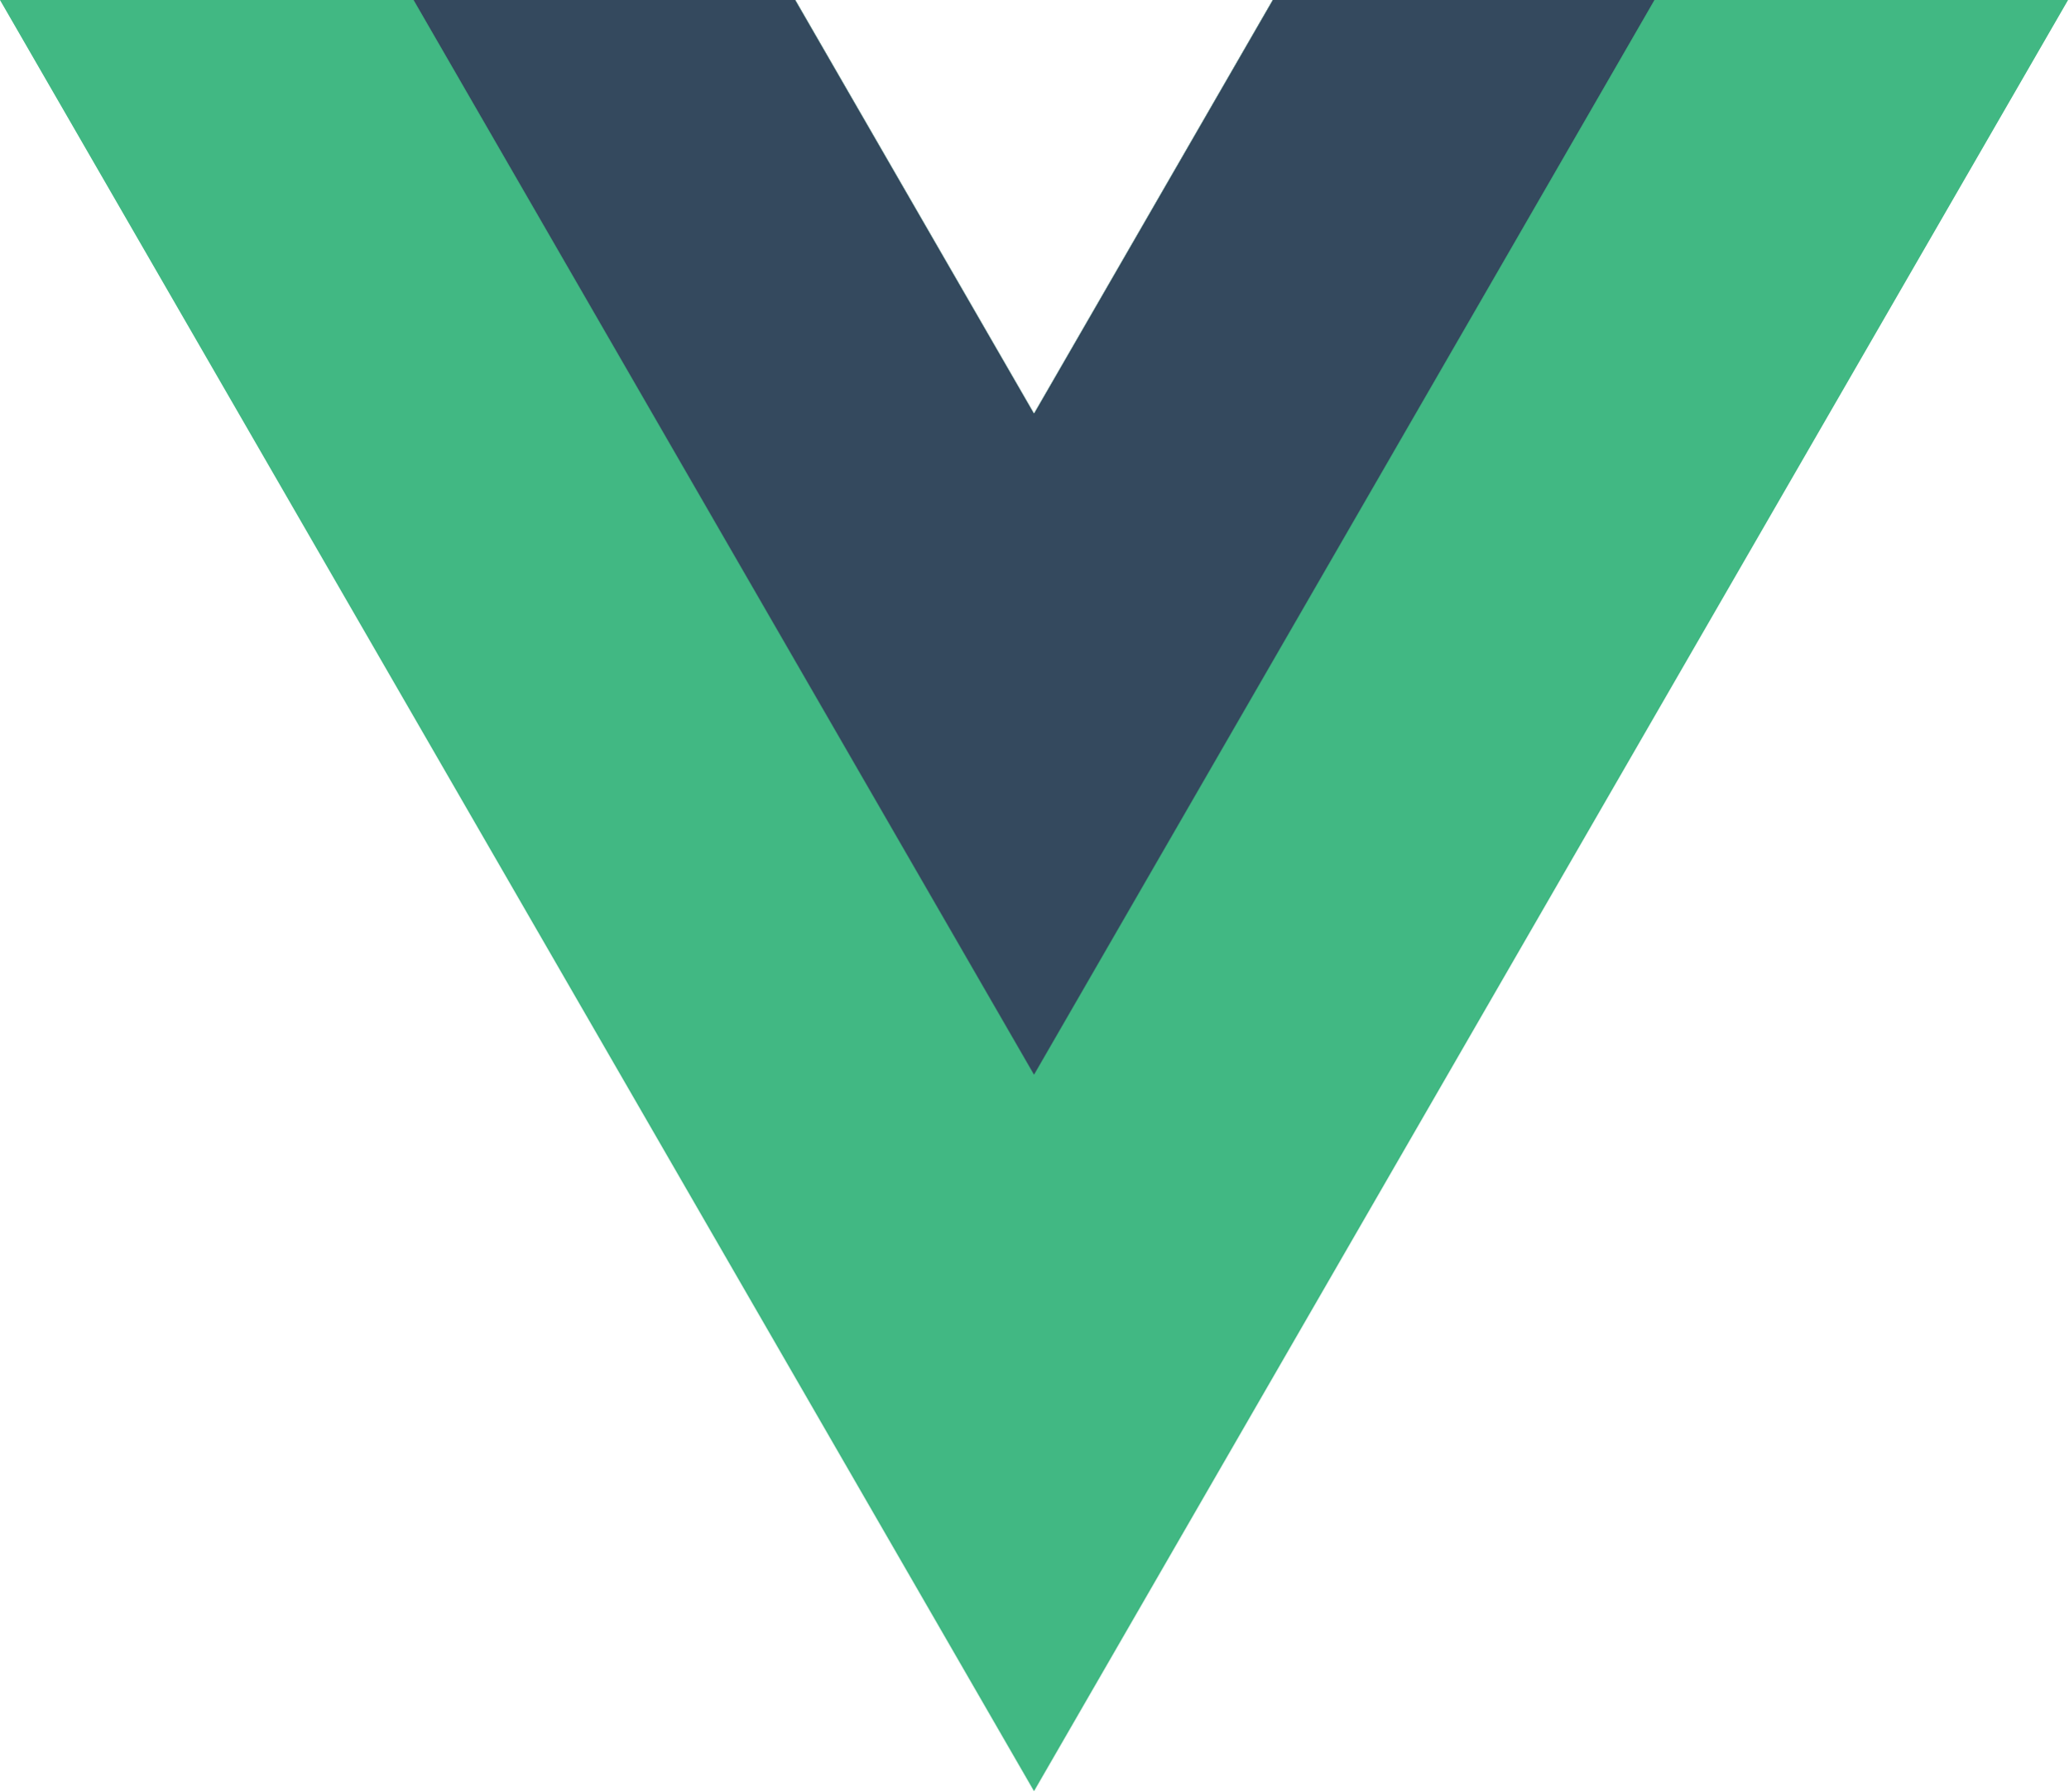
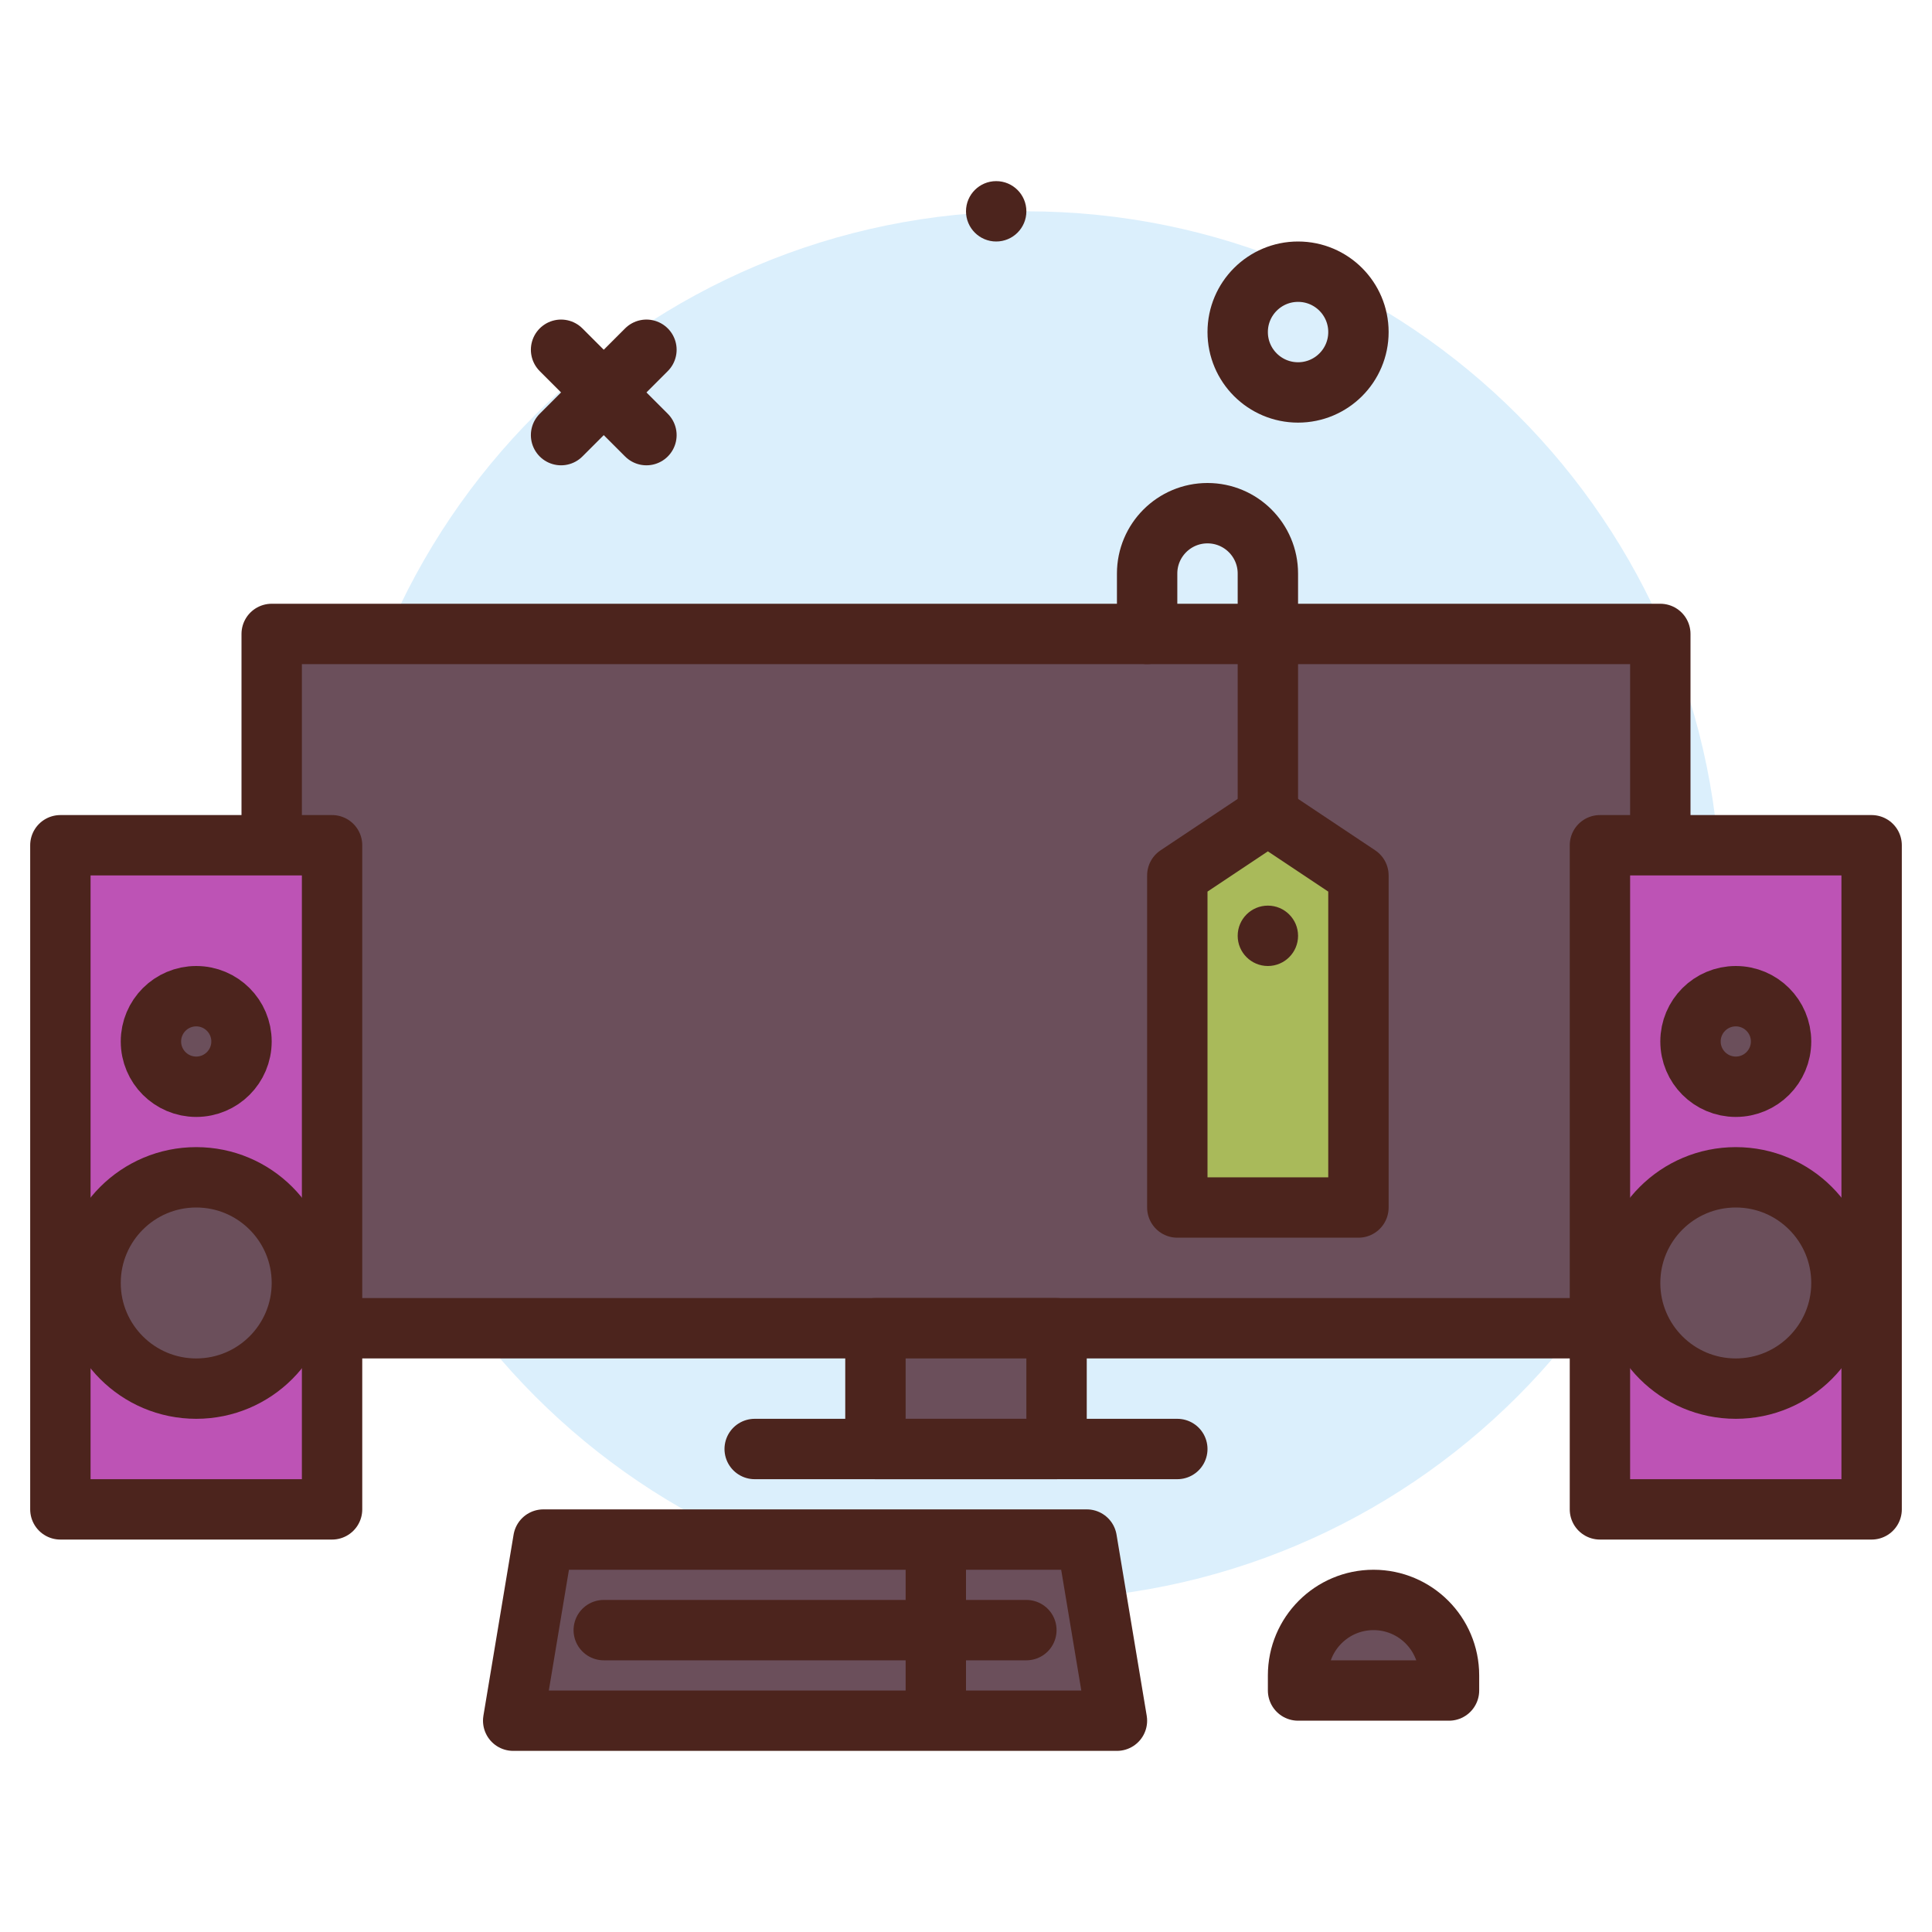
- <svg xmlns="http://www.w3.org/2000/svg" viewBox="0 0 261.76 226.69">
-   <path d="M161.096.001l-30.225 52.351L100.647.001H-.005l130.877 226.688L261.749.001z" fill="#41b883" />
-   <path d="M161.096.001l-30.225 52.351L100.647.001H52.346l78.526 136.01L209.398.001z" fill="#34495e" />
+ <svg xmlns="http://www.w3.org/2000/svg" viewBox="0 0 64 64">
+   <defs>
+     <style>.cls-1{fill:#dbeffc;}.cls-2{fill:#4c241d;}.cls-3,.cls-7{fill:none;}.cls-3,.cls-4,.cls-5,.cls-6,.cls-7{stroke:#4c241d;stroke-linejoin:round;stroke-width:2px;}.cls-3,.cls-4,.cls-5,.cls-6{stroke-linecap:round;}.cls-4{fill:#6b4f5b;}.cls-5{fill:#bd53b5;}.cls-6{fill:#a9ba5a;}</style>
+   </defs>
+   <g id="pc-system">
+     <circle class="cls-1" cx="34" cy="30" r="23" />
+     <path class="cls-2" d="M34,7a1,1,0,1,1-1-1A1,1,0,0,1,34,7Z" />
+     <line class="cls-3" x1="18.586" x2="21.414" y1="11.586" y2="14.414" />
+     <line class="cls-3" x1="21.414" x2="18.586" y1="11.586" y2="14.414" />
+     <rect class="cls-4" height="23" width="46" x="9" y="21" />
+     <rect class="cls-5" height="22" width="9" x="2" y="28" />
+     <rect class="cls-4" height="4" width="6" x="29" y="44" />
+     <line class="cls-3" x1="39" x2="25" y1="48" y2="48" />
+     <circle class="cls-4" cx="6.5" cy="34.5" r="1.5" />
+     <circle class="cls-4" cx="6.5" cy="42.5" r="3.5" />
+     <rect class="cls-5" height="22" width="9" x="53" y="28" />
+     <circle class="cls-4" cx="57.5" cy="34.5" r="1.5" />
+     <circle class="cls-4" cx="57.5" cy="42.5" r="3.5" />
+     <polygon class="cls-4" points="37 57 17 57 18 51 36 51 37 57" />
+     <path class="cls-4" d="M45.5,53h0A2.5,2.5,0,0,1,48,55.5V56a0,0,0,0,1,0,0H43a0,0,0,0,1,0,0v-.5A2.5,2.5,0,0,1,45.5,53Z" />
+     <polygon class="cls-6" points="45 40 39 40 39 29 42 27 45 29 45 40" />
+     <path class="cls-2" d="M43,31a1,1,0,1,1-1-1A1,1,0,0,1,43,31Z" />
+     <path class="cls-3" d="M38,21V19a2,2,0,0,1,2-2h0a2,2,0,0,1,2,2v8" />
+     <line class="cls-3" x1="20" x2="34" y1="54" y2="54" />
+     <line class="cls-7" x1="31" x2="31" y1="51" y2="57" />
+     <circle class="cls-3" cx="43" cy="11" r="2" />
+   </g>
</svg>
